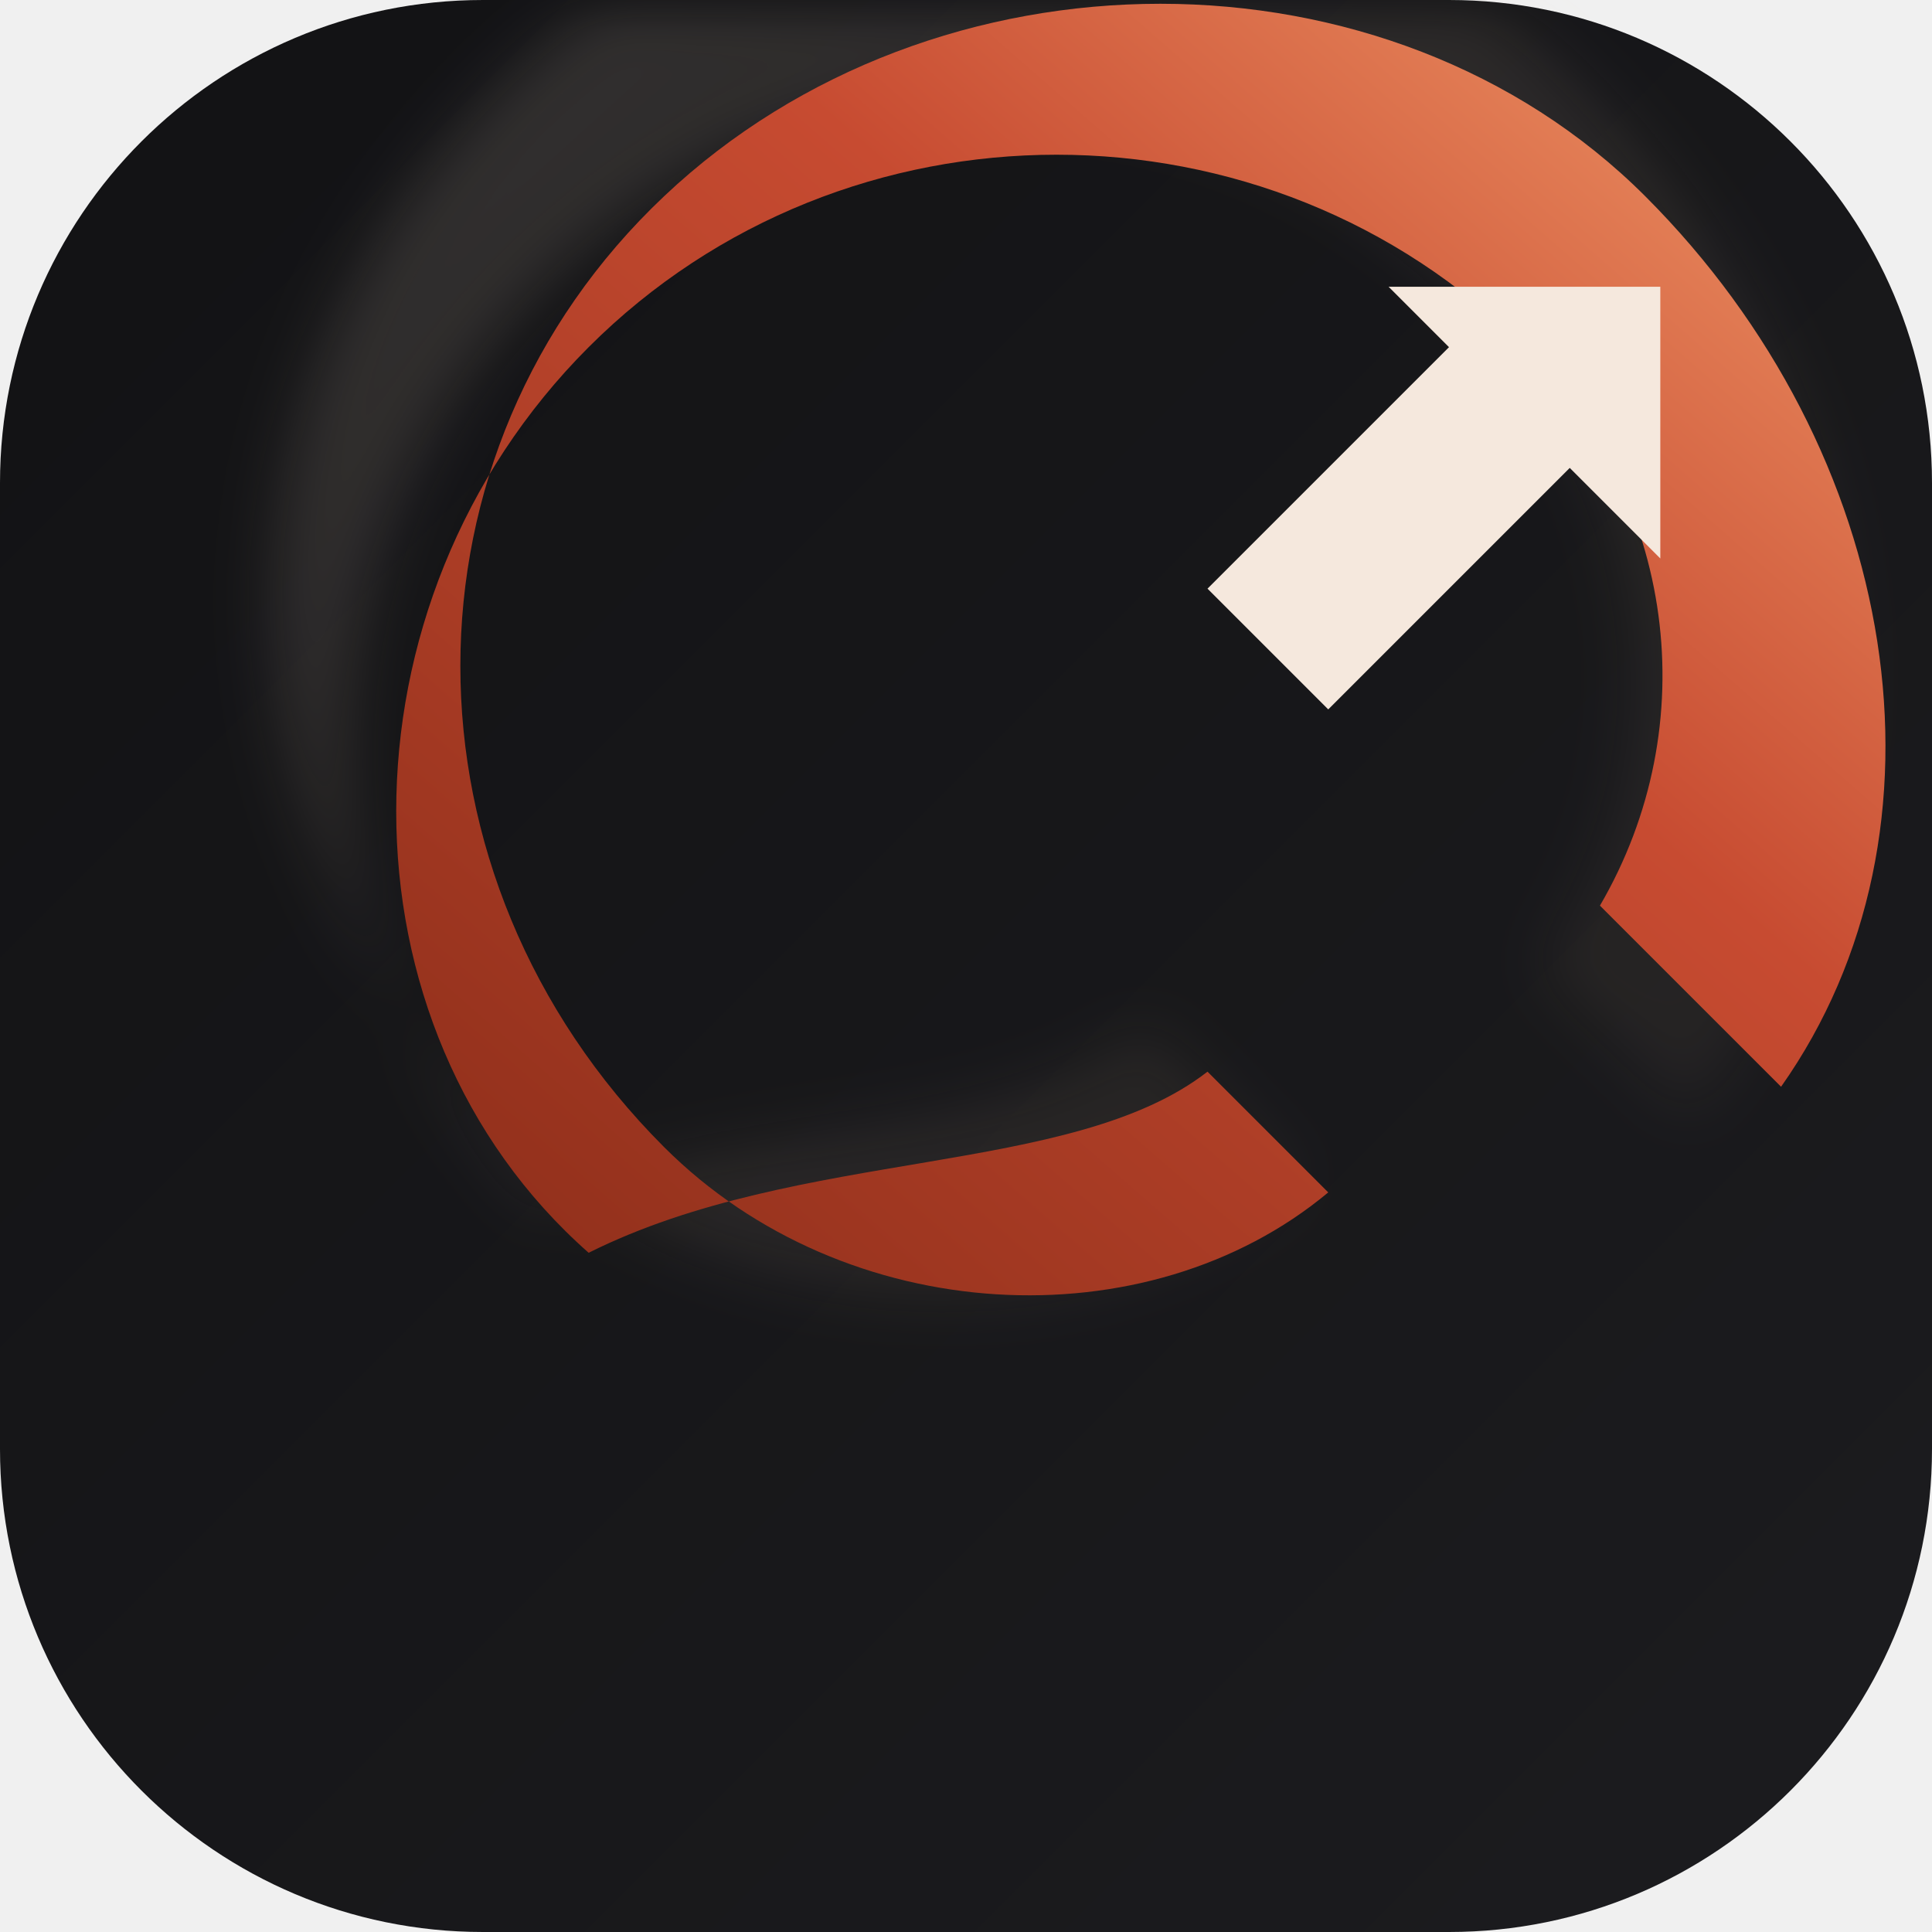
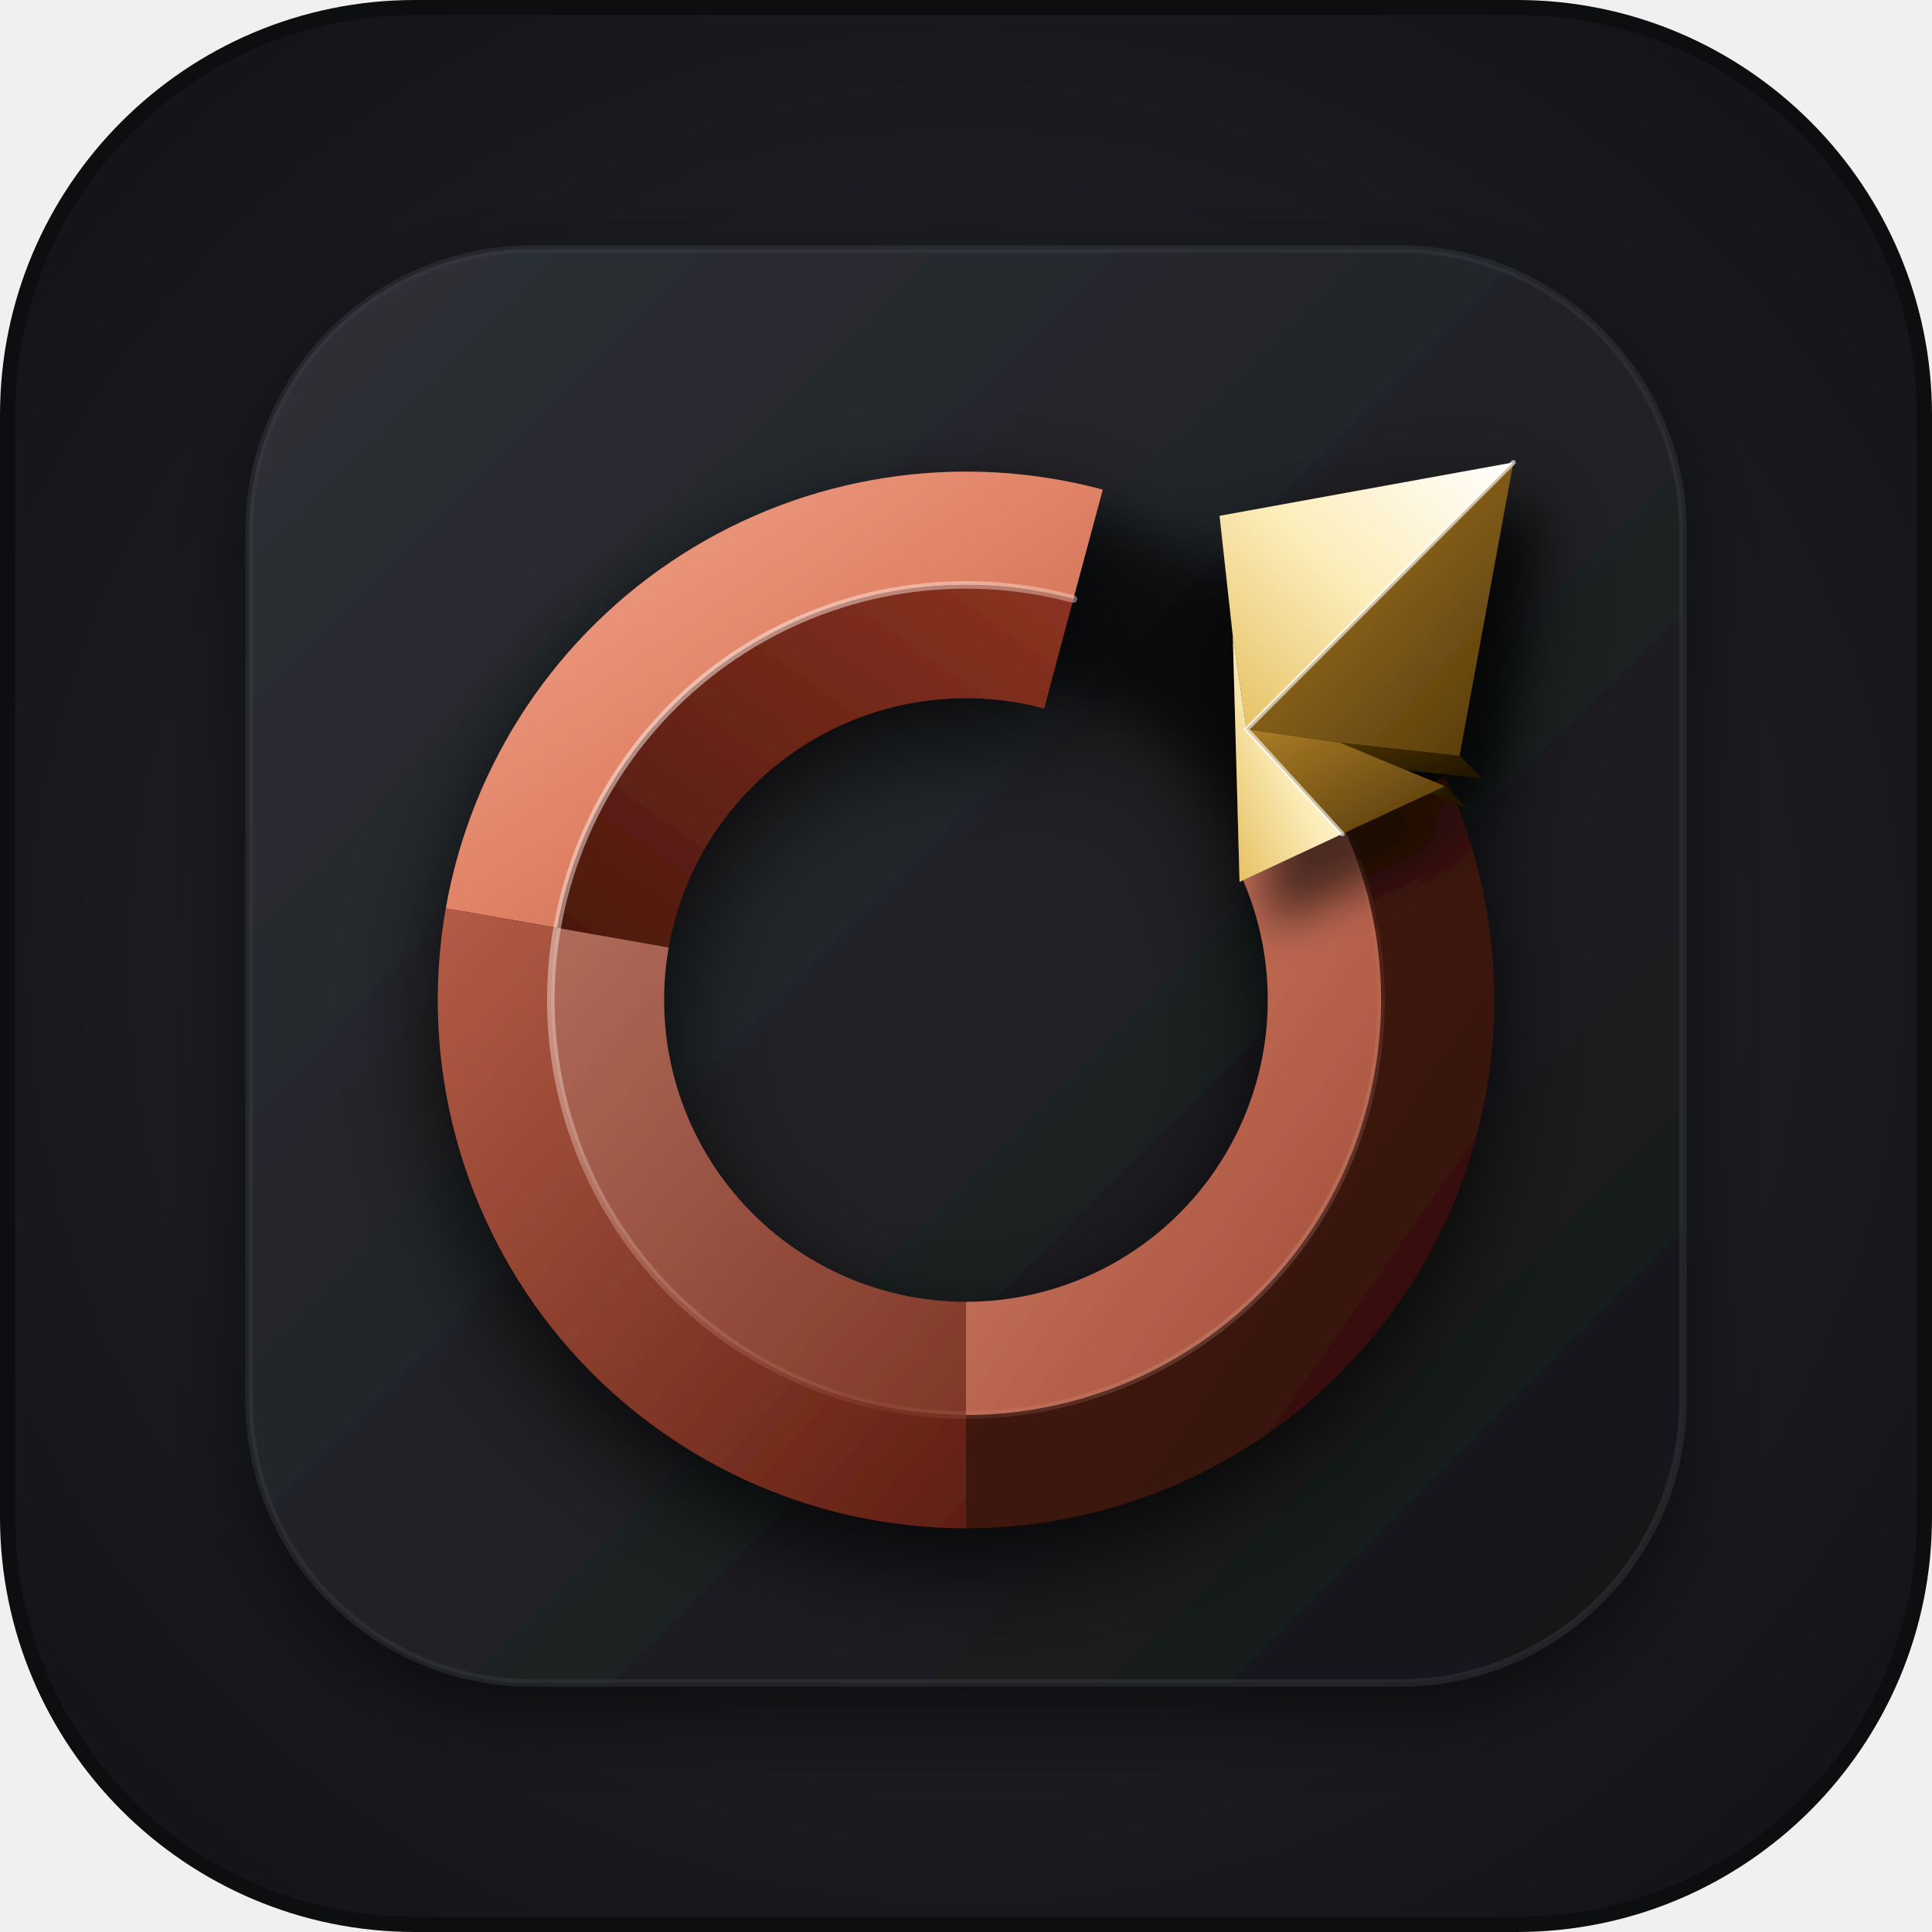
- <svg xmlns="http://www.w3.org/2000/svg" viewBox="0 0 128 128" width="128" height="128" role="img" aria-label="AI Launchpad for Oracle Minimal Icon">
+ <svg xmlns="http://www.w3.org/2000/svg" viewBox="0 0 1024 1024" width="1024" height="1024" role="img" aria-label="AI Launchpad for Oracle Minimal Icon">
  <defs>
-     <linearGradient id="bgGrad" x1="0%" y1="0%" x2="100%" y2="100%">
-       <stop offset="0%" stop-color="#121214" />
-       <stop offset="100%" stop-color="#1c1c1f" />
+     <radialGradient id="outerBg" cx="50%" cy="50%" r="70%">
+       <stop offset="0%" stop-color="#2a2c32" />
+       <stop offset="100%" stop-color="#111215" />
+     </radialGradient>
+     <linearGradient id="innerBg" x1="0%" y1="0%" x2="100%" y2="100%">
+       <stop offset="0%" stop-color="#2f3137" />
+       <stop offset="100%" stop-color="#141517" />
    </linearGradient>
-     <linearGradient id="redwoodGrad" x1="0%" y1="100%" x2="100%" y2="0%">
-       <stop offset="0%" stop-color="#8C2D19" />
-       <stop offset="60%" stop-color="#C74B31" />
-       <stop offset="100%" stop-color="#F39C6B" />
+     <linearGradient id="copper_out_sectorA" x1="0%" y1="0%" x2="100%" y2="100%">
+       <stop offset="0%" stop-color="#f3a890" />
+       <stop offset="50%" stop-color="#e08266" />
+       <stop offset="100%" stop-color="#b35c46" />
    </linearGradient>
-     <linearGradient id="glowGrad" x1="0%" y1="0%" x2="100%" y2="100%">
-       <stop offset="0%" stop-color="#F5E8DD" />
-       <stop offset="100%" stop-color="#D9B48F" stop-opacity="0.3" />
+     <linearGradient id="copper_in_sectorA" x1="0%" y1="100%" x2="100%" y2="0%">
+       <stop offset="0%" stop-color="#4a180d" />
+       <stop offset="100%" stop-color="#8c3321" />
    </linearGradient>
+     <linearGradient id="copper_out_sectorB" x1="0%" y1="0%" x2="100%" y2="100%">
+       <stop offset="0%" stop-color="#b35c46" />
+       <stop offset="100%" stop-color="#601e12" />
+     </linearGradient>
+     <linearGradient id="copper_in_sectorB" x1="0%" y1="0%" x2="100%" y2="100%">
+       <stop offset="0%" stop-color="#b06b5a" />
+       <stop offset="100%" stop-color="#803828" />
+     </linearGradient>
+     <linearGradient id="copper_out_sectorC" x1="0%" y1="0%" x2="100%" y2="100%">
+       <stop offset="0%" stop-color="#4a180d" />
+       <stop offset="100%" stop-color="#300f07" />
+     </linearGradient>
+     <linearGradient id="copper_in_sectorC" x1="100%" y1="100%" x2="0%" y2="0%">
+       <stop offset="0%" stop-color="#a04a35" />
+       <stop offset="100%" stop-color="#d4826b" />
+     </linearGradient>
+     <linearGradient id="ridge_highlight" x1="0%" y1="0%" x2="100%" y2="100%">
+       <stop offset="0%" stop-color="#ffffff" stop-opacity="0.6" />
+       <stop offset="30%" stop-color="#ffe6d9" stop-opacity="0.4" />
+       <stop offset="70%" stop-color="#d4826b" stop-opacity="0.1" />
+       <stop offset="100%" stop-color="#ffffff" stop-opacity="0.3" />
+     </linearGradient>
+     <linearGradient id="gold_left" x1="0%" y1="100%" x2="100%" y2="0%">
+       <stop offset="0%" stop-color="#e5bf60" />
+       <stop offset="50%" stop-color="#fcedba" />
+       <stop offset="100%" stop-color="#ffffff" />
+     </linearGradient>
+     <linearGradient id="gold_right" x1="0%" y1="0%" x2="100%" y2="100%">
+       <stop offset="0%" stop-color="#ab7e27" />
+       <stop offset="100%" stop-color="#543809" />
+     </linearGradient>
+     <linearGradient id="gold_side" x1="0%" y1="0%" x2="100%" y2="100%">
+       <stop offset="0%" stop-color="#4a3307" />
+       <stop offset="100%" stop-color="#1d1201" />
+     </linearGradient>
+     <filter id="ambientShadow" x="-10%" y="-10%" width="125%" height="125%">
+       <feDropShadow dx="0" dy="16" stdDeviation="24" flood-color="#000000" flood-opacity="0.6" />
+     </filter>
+     <filter id="elementShadow" x="-20%" y="-20%" width="140%" height="140%">
+       <feDropShadow dx="0" dy="20" stdDeviation="28" flood-color="#000000" flood-opacity="0.75" />
+     </filter>
+     <filter id="softBlur" x="-20%" y="-20%" width="140%" height="140%">
+       <feGaussianBlur stdDeviation="12" />
+     </filter>
  </defs>
-   <rect width="128" height="128" rx="32" fill="url(#bgGrad)" />
-   <g transform="translate(64, 68)">
-     <path d="M-28 12 C-45 -5, -45 -32, -28 -49 C-11 -66, 16 -66, 33 -49 C46 -36, 48 -18, 38 -4 L48 6 C64 -14, 61 -42, 41 -62 C21 -82, -11 -82, -31 -62 C-51 -42, -51 -14, -31 6 C-17 20, 8 22, 22 10 L12 0 C2 8, -16 6, -28 12 Z" fill="url(#glowGrad)" opacity="0.15" filter="blur(2px)" />
-     <path d="M-25 15 C-42 0, -42 -28, -25 -45 C-8 -62, 20 -62, 37 -45 C47 -35, 49 -20, 42 -8 L54 4 C66 -13, 62 -38, 45 -55 C28 -72, -2 -72, -20 -55 C-38 -38, -38 -10, -20 8 C-8 20, 12 21, 24 11 L16 3 C7 10, -11 8, -25 15 Z" fill="url(#redwoodGrad)" />
-     <path d="M28 -49 L46 -49 L46 -31 L40 -37 L24 -21 L16 -29 L32 -45 Z" fill="#F5E8DD" />
+   <rect width="1024" height="1024" rx="220" fill="#0d0e10" />
+   <rect x="8" y="8" width="1008" height="1008" rx="212" fill="url(#outerBg)" />
+   <rect x="132" y="132" width="760" height="760" rx="150" fill="url(#innerBg)" filter="url(#ambientShadow)" />
+   <rect x="132" y="132" width="760" height="760" rx="150" fill="none" stroke="#3b3e45" stroke-width="4" opacity="0.4" />
+   <g filter="url(#elementShadow)">
+     <path d="M 512,530 m -220,0 a 220,220 0 1,0 440,0 a 220,220 0 1,0 -440,0" fill="none" stroke="#000000" stroke-width="90" opacity="0.5" filter="url(#softBlur)" />
+     <g>
+       <path d="M 568.9,317.5 L 584.5,259.5 A 280 280 0 0 0 236.3,481.4 L 295.3,491.8 A 220 220 0 0 1 568.9,317.5 Z" fill="url(#copper_out_sectorA)" />
+       <path d="M 553.4,375.5 L 568.9,317.5 A 220 220 0 0 0 295.3,491.8 L 354.4,502.2 A 160 160 0 0 1 553.4,375.5 Z" fill="url(#copper_in_sectorA)" />
+       <path d="M 295.3,491.8 L 236.3,481.4 A 280 280 0 0 0 512.0,810.0 L 512.0,750.0 A 220 220 0 0 1 295.3,491.8 Z" fill="url(#copper_out_sectorB)" />
+       <path d="M 354.4,502.2 L 295.3,491.8 A 220 220 0 0 0 512.0,750.0 L 512.0,690.0 A 160 160 0 0 1 354.4,502.2 Z" fill="url(#copper_in_sectorB)" />
+       <path d="M 512.0,750.0 L 512.0,810.0 A 280 280 0 0 0 765.8,411.7 L 711.4,437.0 A 220 220 0 0 1 512.0,750.0 Z" fill="url(#copper_out_sectorC)" />
+       <path d="M 512.0,690.0 L 512.0,750.0 A 220 220 0 0 0 711.4,437.0 L 657.0,462.4 A 160 160 0 0 1 512.0,690.0 Z" fill="url(#copper_in_sectorC)" />
+       <path d="M 568.9,317.5 A 220 220 0 0 0 295.3,491.8 A 220 220 0 0 0 512.0,750.0 A 220 220 0 0 0 711.4,437.0" fill="none" stroke="url(#ridge_highlight)" stroke-width="4" stroke-linecap="round" />
+     </g>
+     <g>
+       <path d="M 817.1,270.1 L 661.4,298.4 L 668.4,362.0 L 672.0,492.4 L 726.4,467.0 L 780.8,441.7 L 725.0,418.6 L 788.6,425.6 Z" fill="#000000" opacity="0.6" filter="url(#softBlur)" />
+       <path d="M 773.6,400.6 L 785.6,412.6 L 722.0,405.6 L 710.0,393.6 Z" fill="url(#gold_side)" />
+       <path d="M 710.0,393.6 L 722.0,405.6 L 777.8,428.7 L 765.8,416.7 Z" fill="url(#gold_side)" />
+       <path d="M 802.1,245.1 L 646.4,273.4 L 653.4,337.0 L 660.7,386.5 Z" fill="url(#gold_left)" />
+       <path d="M 802.1,245.1 L 773.6,400.6 L 710.0,393.6 L 660.7,386.5 Z" fill="url(#gold_right)" />
+       <path d="M 653.4,337.0 L 657.0,467.4 L 711.4,442.0 L 660.7,386.5 Z" fill="url(#gold_left)" />
+       <path d="M 710.0,393.6 L 765.8,416.7 L 711.4,442.0 L 660.7,386.5 Z" fill="url(#gold_right)" />
+       <path d="M 802.1,245.1 L 660.7,386.5 L 711.4,442.0" fill="none" stroke="#ffffff" stroke-width="2.5" opacity="0.6" stroke-linecap="round" />
+     </g>
  </g>
</svg>
